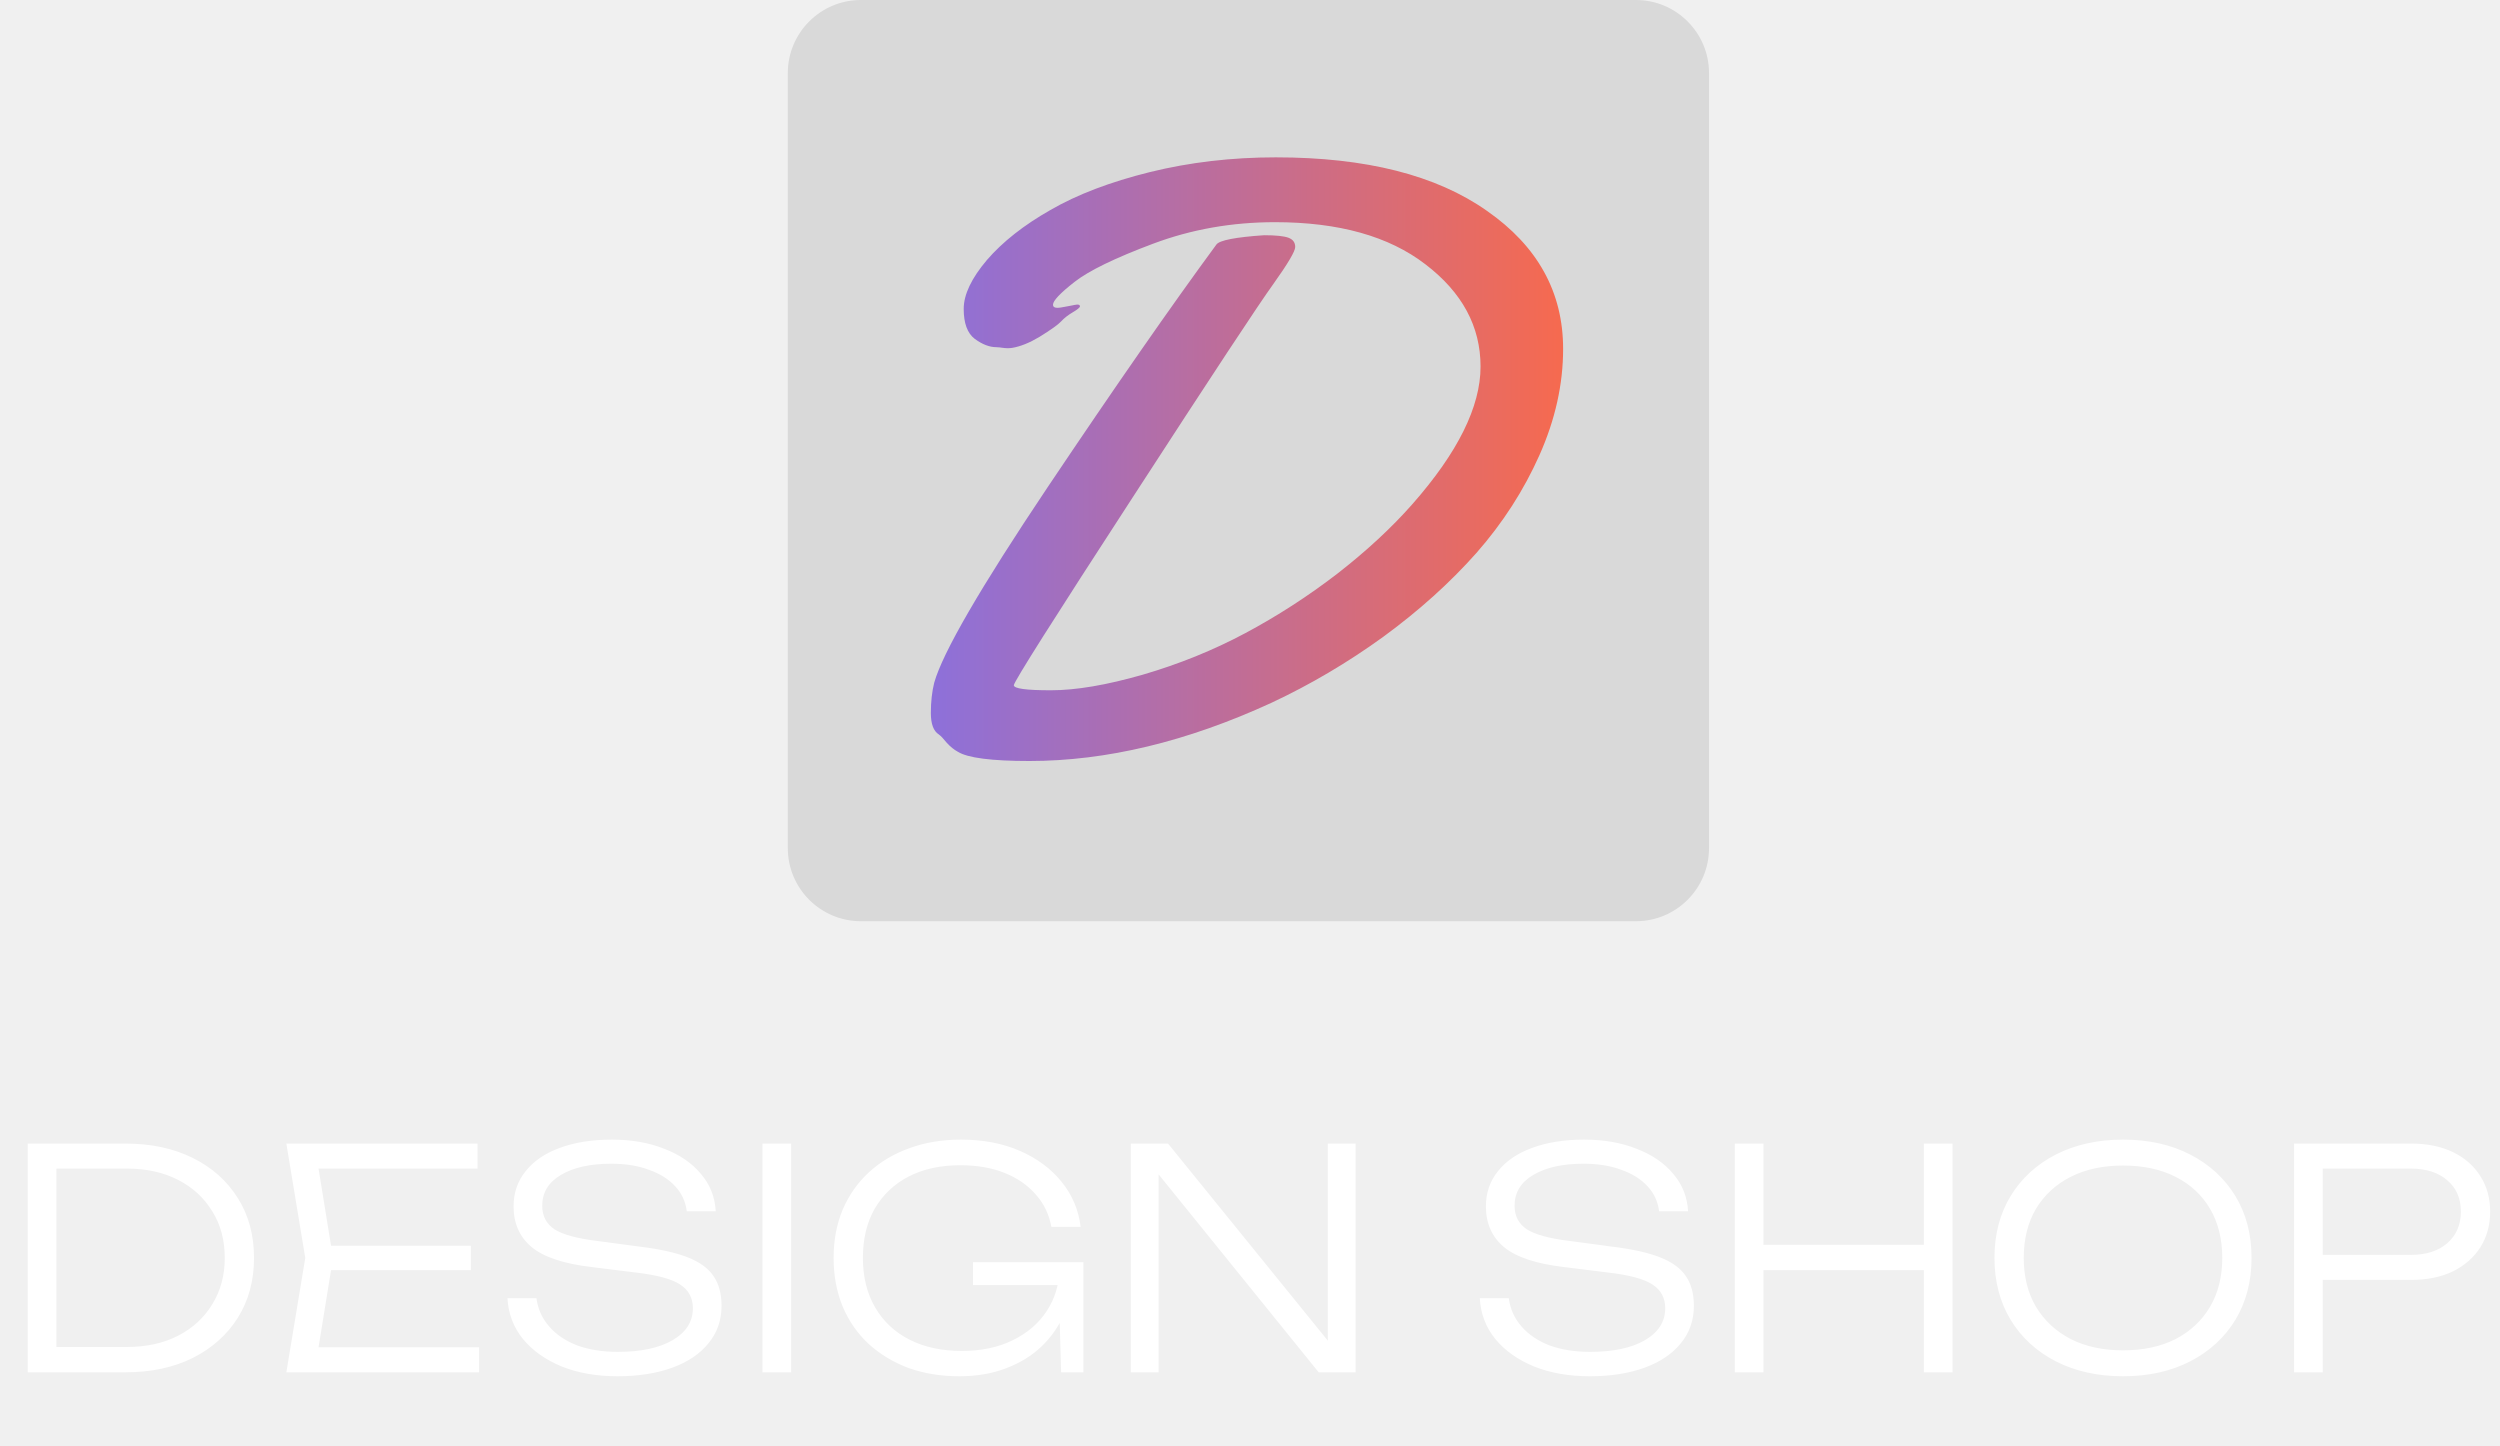
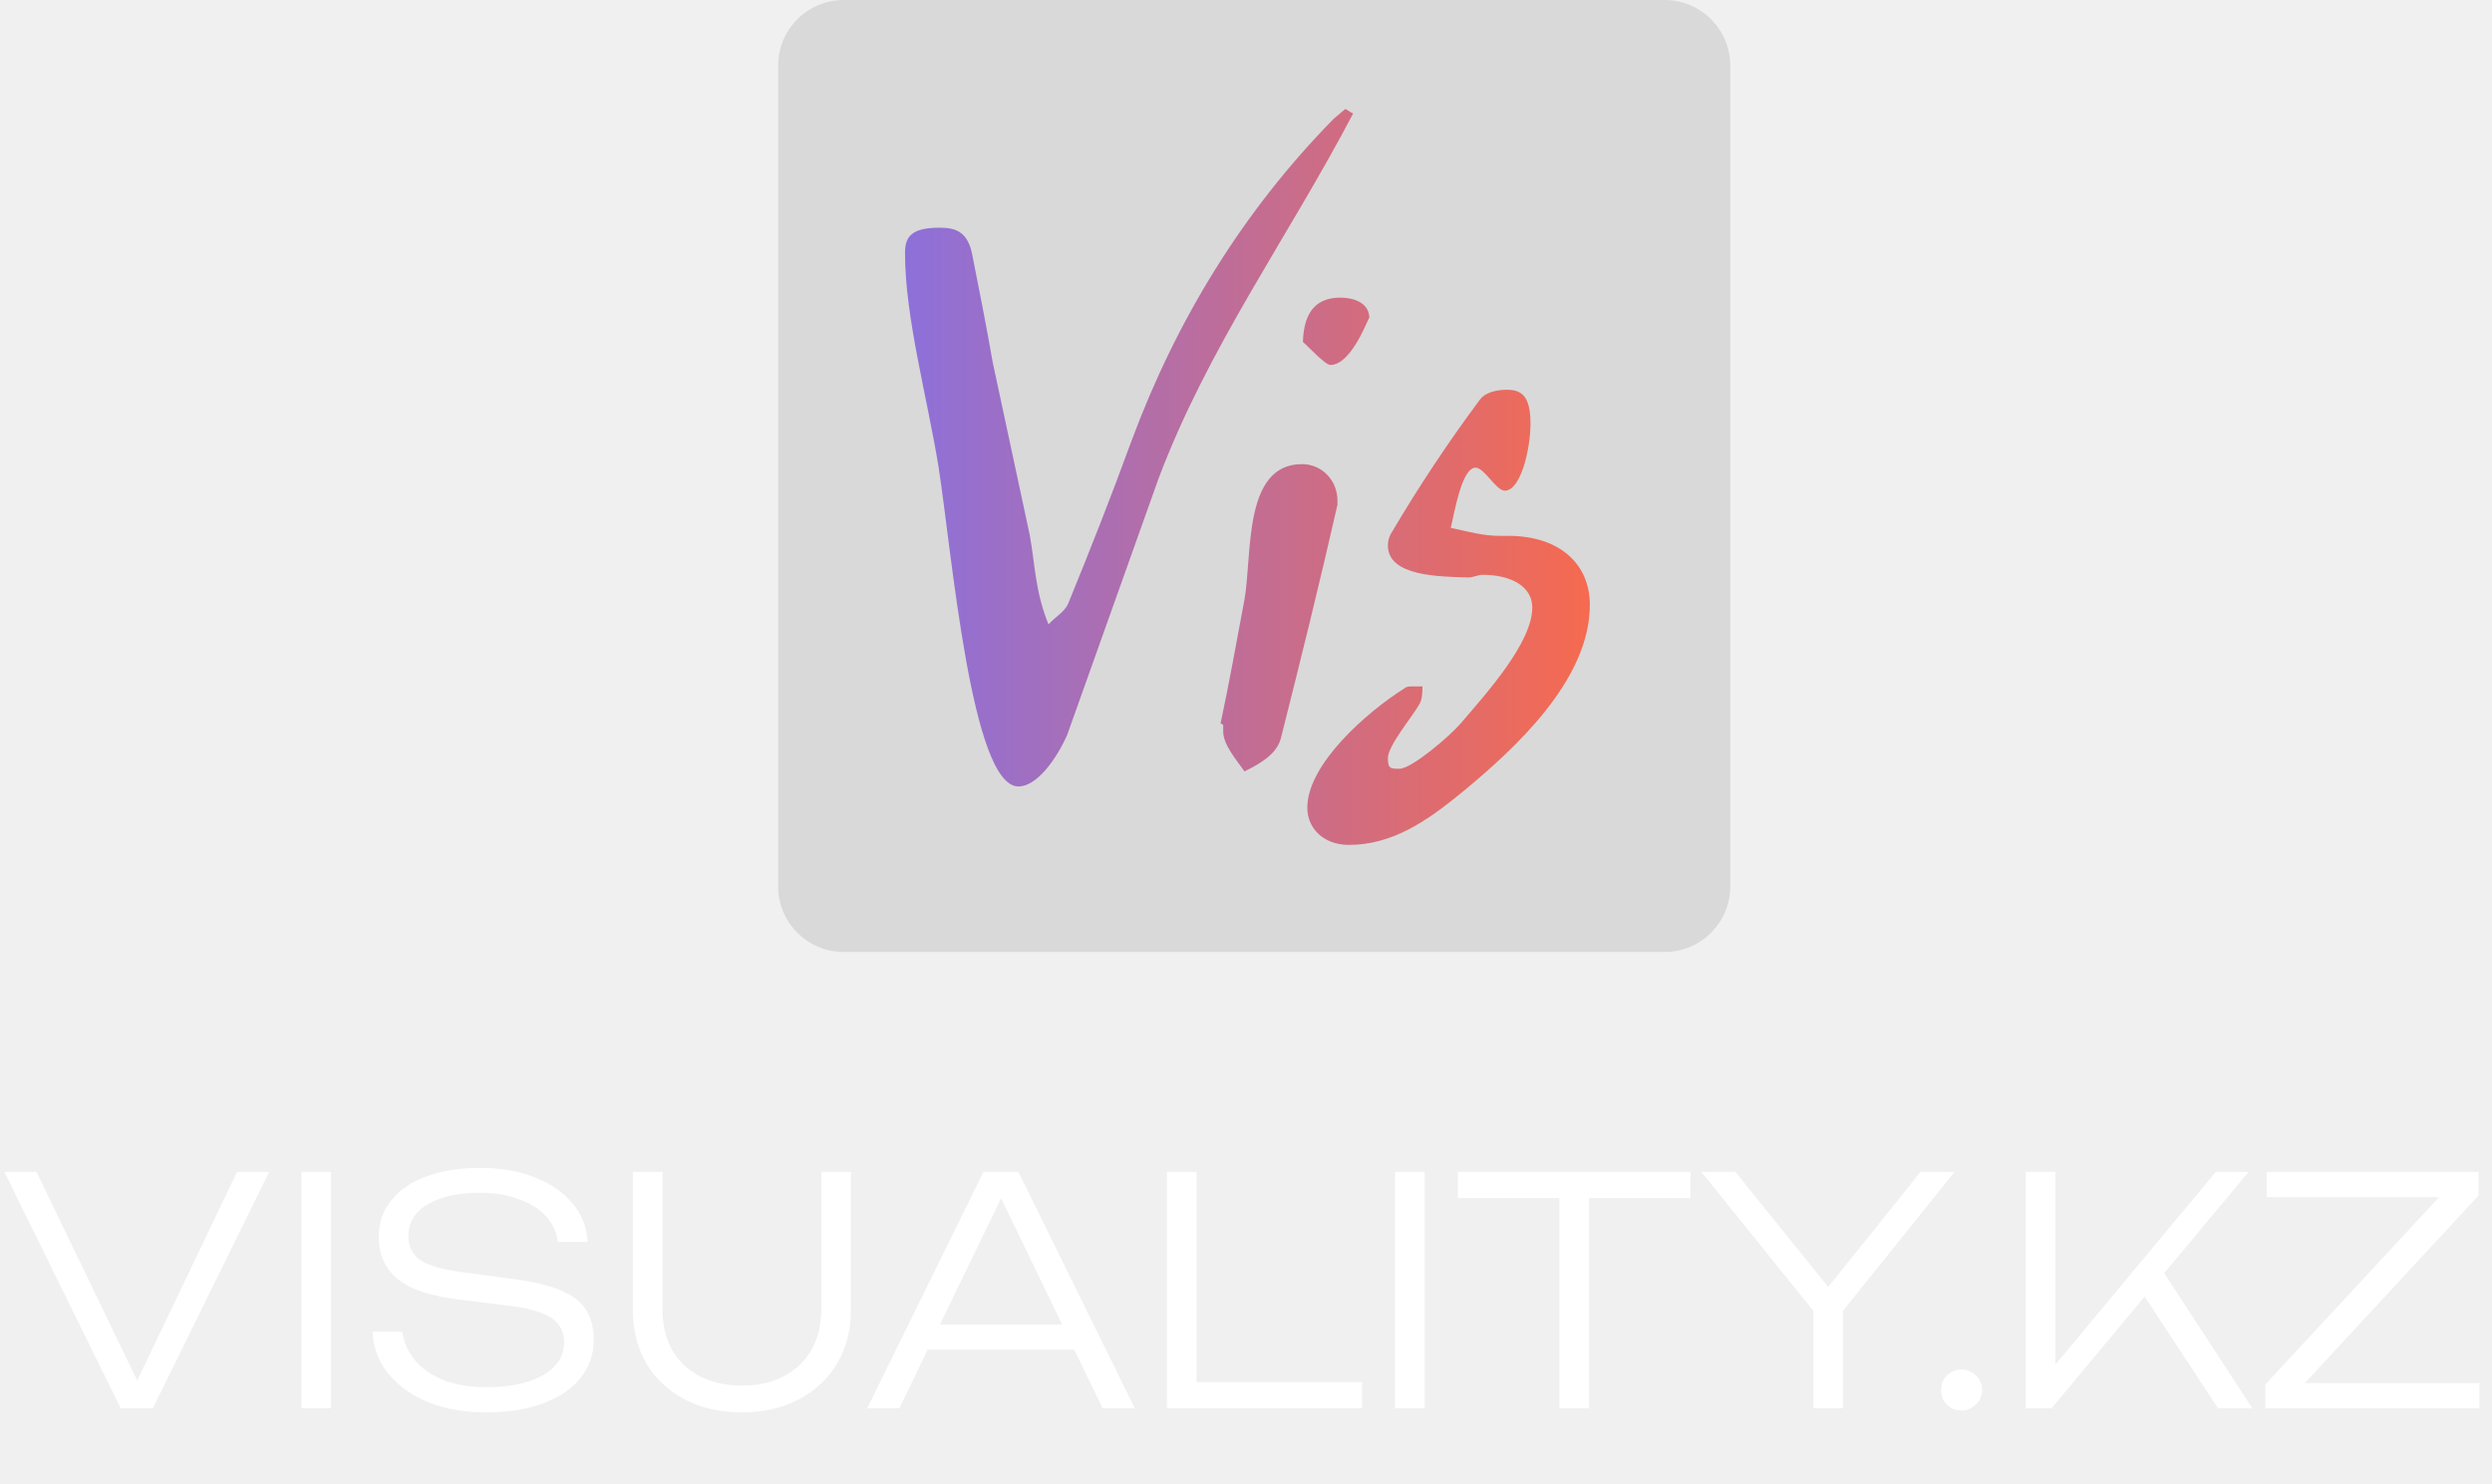
- <svg xmlns="http://www.w3.org/2000/svg" width="787" height="455" viewBox="0 0 787 455" fill="none">
-   <rect x="248" width="290" height="290" rx="23.019" fill="#D9D9D9" />
-   <path d="M318.669 109.506C317.588 109.692 316.486 109.618 315.4 109.463L314.773 109.374C314.423 109.324 314.071 109.299 313.717 109.299C311.507 109.299 309.209 108.415 306.822 106.649C304.524 104.882 303.374 101.745 303.374 97.24C303.374 92.734 305.805 87.61 310.667 81.868C315.618 76.125 322.292 70.869 330.691 66.098C339.089 61.239 349.52 57.263 361.985 54.171C374.538 51.079 387.754 49.533 401.633 49.533C430.01 49.533 452.155 55.143 468.067 66.363C484.068 77.495 492.069 91.983 492.069 109.829C492.069 120.961 489.593 132.092 484.643 143.224C479.692 154.355 473.062 164.647 464.752 174.1C456.443 183.465 446.674 192.255 435.447 200.471C424.22 208.599 412.462 215.534 400.175 221.277C373.654 233.468 348.283 239.564 324.06 239.564C312.126 239.564 304.612 238.592 301.518 236.649C300.369 236.03 299.219 235.103 298.07 233.866C297.009 232.541 296.17 231.657 295.551 231.216C293.871 230.155 293.031 227.903 293.031 224.457C293.031 220.923 293.385 217.743 294.092 214.916C296.744 205.463 308.634 184.967 329.762 153.427C350.979 121.8 368.703 96.312 382.936 76.965C383.909 75.639 388.903 74.668 397.92 74.049C401.633 74.049 404.197 74.314 405.611 74.844C407.026 75.374 407.733 76.346 407.733 77.76C407.733 79.085 405.435 82.972 400.838 89.421C396.241 95.782 381.478 118.178 356.548 156.608C331.619 194.95 319.154 214.651 319.154 215.711C319.154 216.771 323.044 217.301 330.823 217.301C338.691 217.301 348.327 215.667 359.731 212.398C371.223 209.041 382.008 204.668 392.086 199.279C402.164 193.89 411.799 187.661 420.993 180.594C430.187 173.438 438.055 166.149 444.597 158.728C458.918 142.473 466.078 128.028 466.078 115.395C466.078 102.761 460.288 92.027 448.707 83.193C437.215 74.358 421.435 69.941 401.368 69.941C387.842 69.941 375.068 72.194 363.046 76.699C351.023 81.205 342.757 85.225 338.249 88.759C333.74 92.292 331.486 94.678 331.486 95.915C331.486 95.93 331.486 95.946 331.487 95.962C331.536 97.372 333.776 96.845 335.163 96.587L337.364 96.178C338.305 96.003 339.973 95.487 339.973 96.445C339.973 96.798 339.221 97.416 337.719 98.3C336.216 99.183 334.978 100.155 334.006 101.215C333.122 102.187 330.823 103.821 327.11 106.118C324.057 107.934 321.244 109.064 318.669 109.506Z" fill="url(#paint0_linear_403_4818)" />
-   <path d="M39.552 360C47.552 360 54.592 361.504 60.672 364.512C66.752 367.52 71.488 371.744 74.88 377.184C78.272 382.56 79.968 388.832 79.968 396C79.968 403.104 78.272 409.376 74.88 414.816C71.488 420.192 66.752 424.416 60.672 427.488C54.592 430.496 47.552 432 39.552 432H8.736V360H39.552ZM17.76 429.6L12 424.032H39.936C46.08 424.032 51.456 422.848 56.064 420.48C60.672 418.112 64.256 414.816 66.816 410.592C69.44 406.368 70.752 401.504 70.752 396C70.752 390.368 69.44 385.472 66.816 381.312C64.256 377.088 60.672 373.792 56.064 371.424C51.456 369.056 46.08 367.872 39.936 367.872H12L17.76 362.4V429.6ZM148.224 392.16V399.84H99.168V392.16H148.224ZM104.832 396L99.36 429.792L94.56 424.128H150.816V432H90.144L96.096 396L90.144 360H150.336V367.872H94.56L99.36 362.208L104.832 396ZM159.749 408.672H168.869C169.317 412.064 170.661 415.04 172.901 417.6C175.141 420.16 178.085 422.144 181.733 423.552C185.445 424.896 189.701 425.568 194.501 425.568C201.733 425.568 207.461 424.352 211.685 421.92C215.973 419.424 218.117 416.064 218.117 411.84C218.117 408.576 216.773 406.08 214.085 404.352C211.461 402.624 206.853 401.376 200.261 400.608L186.341 398.88C177.573 397.856 171.269 395.776 167.429 392.64C163.589 389.44 161.669 385.152 161.669 379.776C161.669 375.488 162.949 371.776 165.509 368.64C168.069 365.44 171.653 363.008 176.261 361.344C180.933 359.616 186.373 358.752 192.581 358.752C198.789 358.752 204.293 359.712 209.093 361.632C213.957 363.488 217.797 366.112 220.613 369.504C223.493 372.832 225.061 376.768 225.317 381.312H216.197C215.813 378.24 214.597 375.616 212.549 373.44C210.501 371.2 207.749 369.472 204.292 368.256C200.901 366.976 196.933 366.336 192.389 366.336C185.797 366.336 180.517 367.52 176.549 369.888C172.645 372.192 170.693 375.424 170.693 379.584C170.693 382.784 171.973 385.248 174.533 386.976C177.157 388.64 181.573 389.856 187.781 390.624L201.413 392.448C207.749 393.216 212.773 394.336 216.485 395.808C220.261 397.28 222.981 399.264 224.645 401.76C226.309 404.192 227.141 407.296 227.141 411.072C227.141 415.616 225.765 419.552 223.013 422.88C220.325 426.208 216.517 428.768 211.589 430.56C206.661 432.352 200.933 433.248 194.405 433.248C187.813 433.248 181.957 432.224 176.837 430.176C171.717 428.064 167.653 425.184 164.645 421.536C161.637 417.824 160.005 413.536 159.749 408.672ZM240.017 360H249.041V432H240.017V360ZM337.783 400.608C337.719 405.152 336.823 409.408 335.095 413.376C333.431 417.344 331.031 420.832 327.895 423.84C324.823 426.784 321.079 429.088 316.663 430.752C312.311 432.416 307.415 433.248 301.975 433.248C296.215 433.248 290.903 432.384 286.039 430.656C281.239 428.864 277.047 426.336 273.463 423.072C269.943 419.808 267.223 415.904 265.303 411.36C263.383 406.752 262.423 401.632 262.423 396C262.423 390.368 263.383 385.28 265.303 380.736C267.287 376.128 270.071 372.192 273.655 368.928C277.239 365.664 281.463 363.168 286.327 361.44C291.191 359.648 296.567 358.752 302.455 358.752C309.495 358.752 315.703 359.936 321.079 362.304C326.519 364.672 330.903 367.936 334.231 372.096C337.559 376.192 339.543 380.896 340.183 386.208H330.967C330.263 382.304 328.631 378.912 326.071 376.032C323.511 373.088 320.215 370.816 316.183 369.216C312.215 367.616 307.575 366.816 302.263 366.816C296.055 366.816 290.647 368 286.039 370.368C281.495 372.736 277.943 376.096 275.383 380.448C272.887 384.8 271.639 389.984 271.639 396C271.639 401.952 272.919 407.136 275.479 411.552C278.039 415.968 281.655 419.36 286.327 421.728C290.999 424.096 296.471 425.28 302.743 425.28C308.887 425.28 314.231 424.16 318.775 421.92C323.383 419.68 326.967 416.608 329.527 412.704C332.087 408.8 333.431 404.32 333.559 399.264L337.783 400.608ZM306.295 404.544V397.344H341.047V432H334.039L333.175 401.472L335.671 404.544H306.295ZM422.418 427.488L418.002 427.776V360H426.738V432H415.122L360.306 364.224L364.722 363.936V432H355.986V360H367.698L422.418 427.488ZM465.842 408.672H474.962C475.41 412.064 476.754 415.04 478.994 417.6C481.234 420.16 484.178 422.144 487.826 423.552C491.538 424.896 495.794 425.568 500.594 425.568C507.826 425.568 513.554 424.352 517.778 421.92C522.066 419.424 524.21 416.064 524.21 411.84C524.21 408.576 522.866 406.08 520.178 404.352C517.554 402.624 512.946 401.376 506.354 400.608L492.434 398.88C483.666 397.856 477.362 395.776 473.522 392.64C469.682 389.44 467.762 385.152 467.762 379.776C467.762 375.488 469.042 371.776 471.602 368.64C474.162 365.44 477.746 363.008 482.354 361.344C487.026 359.616 492.466 358.752 498.674 358.752C504.882 358.752 510.386 359.712 515.186 361.632C520.05 363.488 523.89 366.112 526.706 369.504C529.586 372.832 531.154 376.768 531.41 381.312H522.29C521.906 378.24 520.69 375.616 518.642 373.44C516.594 371.2 513.842 369.472 510.386 368.256C506.994 366.976 503.026 366.336 498.482 366.336C491.89 366.336 486.61 367.52 482.642 369.888C478.738 372.192 476.786 375.424 476.786 379.584C476.786 382.784 478.066 385.248 480.626 386.976C483.25 388.64 487.666 389.856 493.874 390.624L507.506 392.448C513.842 393.216 518.866 394.336 522.578 395.808C526.354 397.28 529.074 399.264 530.738 401.76C532.402 404.192 533.234 407.296 533.234 411.072C533.234 415.616 531.858 419.552 529.106 422.88C526.418 426.208 522.61 428.768 517.682 430.56C512.754 432.352 507.026 433.248 500.498 433.248C493.906 433.248 488.05 432.224 482.93 430.176C477.81 428.064 473.746 425.184 470.738 421.536C467.73 417.824 466.098 413.536 465.842 408.672ZM546.111 360H555.135V432H546.111V360ZM605.631 360H614.655V432H605.631V360ZM550.719 391.872H610.527V399.84H550.719V391.872ZM668.37 433.248C660.37 433.248 653.298 431.68 647.154 428.544C641.074 425.408 636.338 421.056 632.946 415.488C629.554 409.856 627.858 403.36 627.858 396C627.858 388.576 629.554 382.08 632.946 376.512C636.338 370.944 641.074 366.592 647.154 363.456C653.298 360.32 660.37 358.752 668.37 358.752C676.37 358.752 683.41 360.32 689.49 363.456C695.57 366.592 700.306 370.944 703.698 376.512C707.09 382.08 708.786 388.576 708.786 396C708.786 403.36 707.09 409.856 703.698 415.488C700.306 421.056 695.57 425.408 689.49 428.544C683.41 431.68 676.37 433.248 668.37 433.248ZM668.37 425.088C674.706 425.088 680.21 423.904 684.882 421.536C689.554 419.104 693.17 415.712 695.73 411.36C698.29 407.008 699.57 401.888 699.57 396C699.57 390.048 698.29 384.896 695.73 380.544C693.17 376.192 689.554 372.832 684.882 370.464C680.21 368.096 674.706 366.912 668.37 366.912C662.034 366.912 656.53 368.096 651.858 370.464C647.186 372.832 643.538 376.192 640.914 380.544C638.354 384.896 637.074 390.048 637.074 396C637.074 401.888 638.354 407.008 640.914 411.36C643.538 415.712 647.186 419.104 651.858 421.536C656.53 423.904 662.034 425.088 668.37 425.088ZM759.038 360C764.094 360 768.478 360.896 772.19 362.688C775.902 364.48 778.782 367.008 780.83 370.272C782.878 373.472 783.902 377.184 783.902 381.408C783.902 385.632 782.878 389.376 780.83 392.64C778.782 395.84 775.902 398.368 772.19 400.224C768.478 402.016 764.094 402.912 759.038 402.912H726.206V395.04H758.846C763.71 395.04 767.55 393.824 770.366 391.392C773.246 388.896 774.686 385.568 774.686 381.408C774.686 377.248 773.246 373.952 770.366 371.52C767.55 369.088 763.71 367.872 758.846 367.872H727.166L731.198 363.456V432H722.174V360H759.038Z" fill="white" />
+ <svg xmlns="http://www.w3.org/2000/svg" width="759" height="452" viewBox="0 0 759 452" fill="none">
+   <rect x="237" width="290" height="290" rx="20" fill="#D9D9D9" />
+   <path d="M412.142 34.562C392.181 72.597 367.903 105.776 352.797 145.969L325.013 223.927C321.776 231.21 315.841 239.572 310.177 239.572C295.88 239.572 289.945 168.628 285.899 142.462C282.392 120.882 275.648 96.604 275.648 77.182C275.648 72.327 277.267 69.359 286.169 69.359C291.294 69.359 294.801 70.708 296.149 77.722C298.308 88.512 300.466 99.572 302.354 110.362L313.683 163.233C315.302 172.404 315.302 180.227 319.348 190.208C321.236 188.05 324.204 186.431 325.283 184.004C332.026 167.549 338.5 151.094 344.705 134.1C358.462 97.144 378.693 64.234 406.208 36.18L409.715 33.213C410.524 33.483 411.333 34.292 412.142 34.562Z" fill="url(#paint0_linear_53_7288)" />
+   <path d="M371.747 220.42C374.445 207.742 376.603 195.603 379.03 182.655C381.458 169.167 378.491 141.383 396.564 141.383C402.768 141.383 407.354 146.508 407.354 152.443V153.791C401.959 177.53 396.025 201.537 390.09 225.006C388.741 230.131 382.807 233.098 379.03 234.986C376.603 231.48 372.556 226.894 372.556 222.848V220.959C372.556 220.959 372.287 220.42 371.747 220.42ZM396.834 104.157C397.104 94.446 401.42 90.67 408.163 90.67C413.289 90.67 417.065 92.828 417.065 96.874C417.065 95.795 411.94 111.171 405.196 111.171C403.578 111.171 398.452 105.506 396.834 104.157Z" fill="url(#paint1_linear_53_7288)" />
+   <path d="M447.269 175.911C438.637 175.641 422.722 175.641 422.722 166.2C422.722 164.851 422.991 163.503 424.07 161.884C432.163 148.127 441.334 134.369 450.776 121.691C452.124 119.803 455.361 118.724 458.868 118.724C463.184 118.724 466.151 120.342 466.151 128.974C466.151 136.797 463.184 149.475 458.329 149.475C455.631 149.475 452.124 142.462 449.427 142.462C445.381 142.462 443.223 154.87 441.874 160.805C446.999 161.884 451.585 163.233 456.71 163.233H459.408C474.783 163.233 484.225 171.595 484.225 184.273C484.225 207.202 461.296 228.243 444.841 241.73C434.591 250.093 424.07 257.376 410.853 257.376C403.03 257.376 398.174 252.251 398.174 246.046C398.174 232.828 416.248 216.913 427.847 209.63C428.386 209.09 429.465 209.09 430.275 209.09H433.242C433.242 210.709 433.242 213.137 432.163 214.755C430.005 218.532 422.722 227.164 422.722 230.94C422.722 234.177 423.531 234.177 426.228 234.177C430.005 234.177 441.604 224.196 444.841 220.42C453.203 210.709 466.691 195.603 466.691 185.083C466.691 178.609 460.217 175.102 451.585 175.102C450.236 175.102 448.618 175.911 447.269 175.911Z" fill="url(#paint2_linear_53_7288)" />
+   <path d="M44.153 425.448H39.449L72.185 357H81.977L46.553 429H36.761L1.337 357H11.129L44.153 425.448ZM91.799 357H100.823V429H91.799V357ZM113.436 405.672H122.556C123.004 409.064 124.348 412.04 126.588 414.6C128.828 417.16 131.772 419.144 135.42 420.552C139.132 421.896 143.388 422.568 148.188 422.568C155.42 422.568 161.148 421.352 165.372 418.92C169.66 416.424 171.804 413.064 171.804 408.84C171.804 405.576 170.46 403.08 167.772 401.352C165.148 399.624 160.54 398.376 153.948 397.608L140.028 395.88C131.26 394.856 124.956 392.776 121.116 389.64C117.276 386.44 115.356 382.152 115.356 376.776C115.356 372.488 116.636 368.776 119.196 365.64C121.756 362.44 125.34 360.008 129.948 358.344C134.62 356.616 140.06 355.752 146.268 355.752C152.476 355.752 157.98 356.712 162.78 358.632C167.644 360.488 171.484 363.112 174.3 366.504C177.18 369.832 178.748 373.768 179.004 378.312H169.884C169.5 375.24 168.284 372.616 166.236 370.44C164.188 368.2 161.436 366.472 157.98 365.256C154.588 363.976 150.62 363.336 146.076 363.336C139.484 363.336 134.204 364.52 130.236 366.888C126.332 369.192 124.38 372.424 124.38 376.584C124.38 379.784 125.66 382.248 128.22 383.976C130.844 385.64 135.26 386.856 141.468 387.624L155.1 389.448C161.436 390.216 166.46 391.336 170.172 392.808C173.948 394.28 176.668 396.264 178.332 398.76C179.996 401.192 180.828 404.296 180.828 408.072C180.828 412.616 179.452 416.552 176.7 419.88C174.012 423.208 170.204 425.768 165.276 427.56C160.348 429.352 154.62 430.248 148.092 430.248C141.5 430.248 135.644 429.224 130.524 427.176C125.404 425.064 121.34 422.184 118.332 418.536C115.324 414.824 113.692 410.536 113.436 405.672ZM201.769 398.76C201.769 403.496 202.729 407.624 204.649 411.144C206.633 414.6 209.449 417.288 213.097 419.208C216.745 421.128 221.033 422.088 225.961 422.088C230.953 422.088 235.241 421.128 238.825 419.208C242.409 417.288 245.193 414.6 247.177 411.144C249.161 407.624 250.153 403.496 250.153 398.76V357H259.177V398.952C259.177 405.16 257.769 410.632 254.953 415.368C252.137 420.04 248.233 423.688 243.241 426.312C238.313 428.936 232.553 430.248 225.961 430.248C219.369 430.248 213.577 428.936 208.585 426.312C203.593 423.688 199.689 420.04 196.873 415.368C194.121 410.632 192.745 405.16 192.745 398.952V357H201.769V398.76ZM279.191 411.144V403.464H329.879V411.144H279.191ZM310.199 357L345.623 429H335.831L302.519 360.072H307.319L273.911 429H264.119L299.543 357H310.199ZM364.448 357V424.968L360.416 421.032H414.848V429H355.424V357H364.448ZM424.892 357H433.916V429H424.892V357ZM474.946 361.32H483.97V429H474.946V361.32ZM444.034 357H514.882V364.968H444.034V357ZM552.284 429V394.92H561.308V429H552.284ZM518.204 357H528.572L559.772 395.688H553.916L584.924 357H595.292L559.676 401.352L554.012 401.448L518.204 357ZM597.458 429.672C596.306 429.672 595.25 429.416 594.29 428.904C593.33 428.328 592.562 427.56 591.986 426.6C591.474 425.64 591.218 424.584 591.218 423.432C591.218 422.216 591.474 421.16 591.986 420.264C592.562 419.304 593.298 418.568 594.194 418.056C595.154 417.48 596.242 417.192 597.458 417.192C598.61 417.192 599.634 417.48 600.53 418.056C601.49 418.568 602.258 419.304 602.834 420.264C603.41 421.224 603.698 422.28 603.698 423.432C603.698 424.584 603.41 425.64 602.834 426.6C602.258 427.496 601.49 428.232 600.53 428.808C599.634 429.384 598.61 429.672 597.458 429.672ZM616.986 429V357H626.01V420.936L622.842 419.496L674.874 357H684.858L624.858 429H616.986ZM651.162 391.848L657.21 384.84L686.01 429H675.546L651.162 391.848ZM689.99 429V421.704L746.438 360.84L751.238 364.68H690.374V357H754.886V364.2L698.438 425.16L694.118 421.32H755.174V429H689.99Z" fill="white" />
  <defs>
-     <linearGradient id="paint0_linear_403_4818" x1="293.031" y1="144.549" x2="492.069" y2="144.549" gradientUnits="userSpaceOnUse">
+     <linearGradient id="paint0_linear_53_7288" x1="275.648" y1="145.294" x2="484.225" y2="145.294" gradientUnits="userSpaceOnUse">
+       <stop stop-color="#8D70DA" />
+       <stop offset="1" stop-color="#F66A4F" />
+     </linearGradient>
+     <linearGradient id="paint1_linear_53_7288" x1="275.648" y1="145.294" x2="484.225" y2="145.294" gradientUnits="userSpaceOnUse">
+       <stop stop-color="#8D70DA" />
+       <stop offset="1" stop-color="#F66A4F" />
+     </linearGradient>
+     <linearGradient id="paint2_linear_53_7288" x1="275.648" y1="145.294" x2="484.225" y2="145.294" gradientUnits="userSpaceOnUse">
      <stop stop-color="#8D70DA" />
      <stop offset="1" stop-color="#F66A4F" />
    </linearGradient>
  </defs>
</svg>
